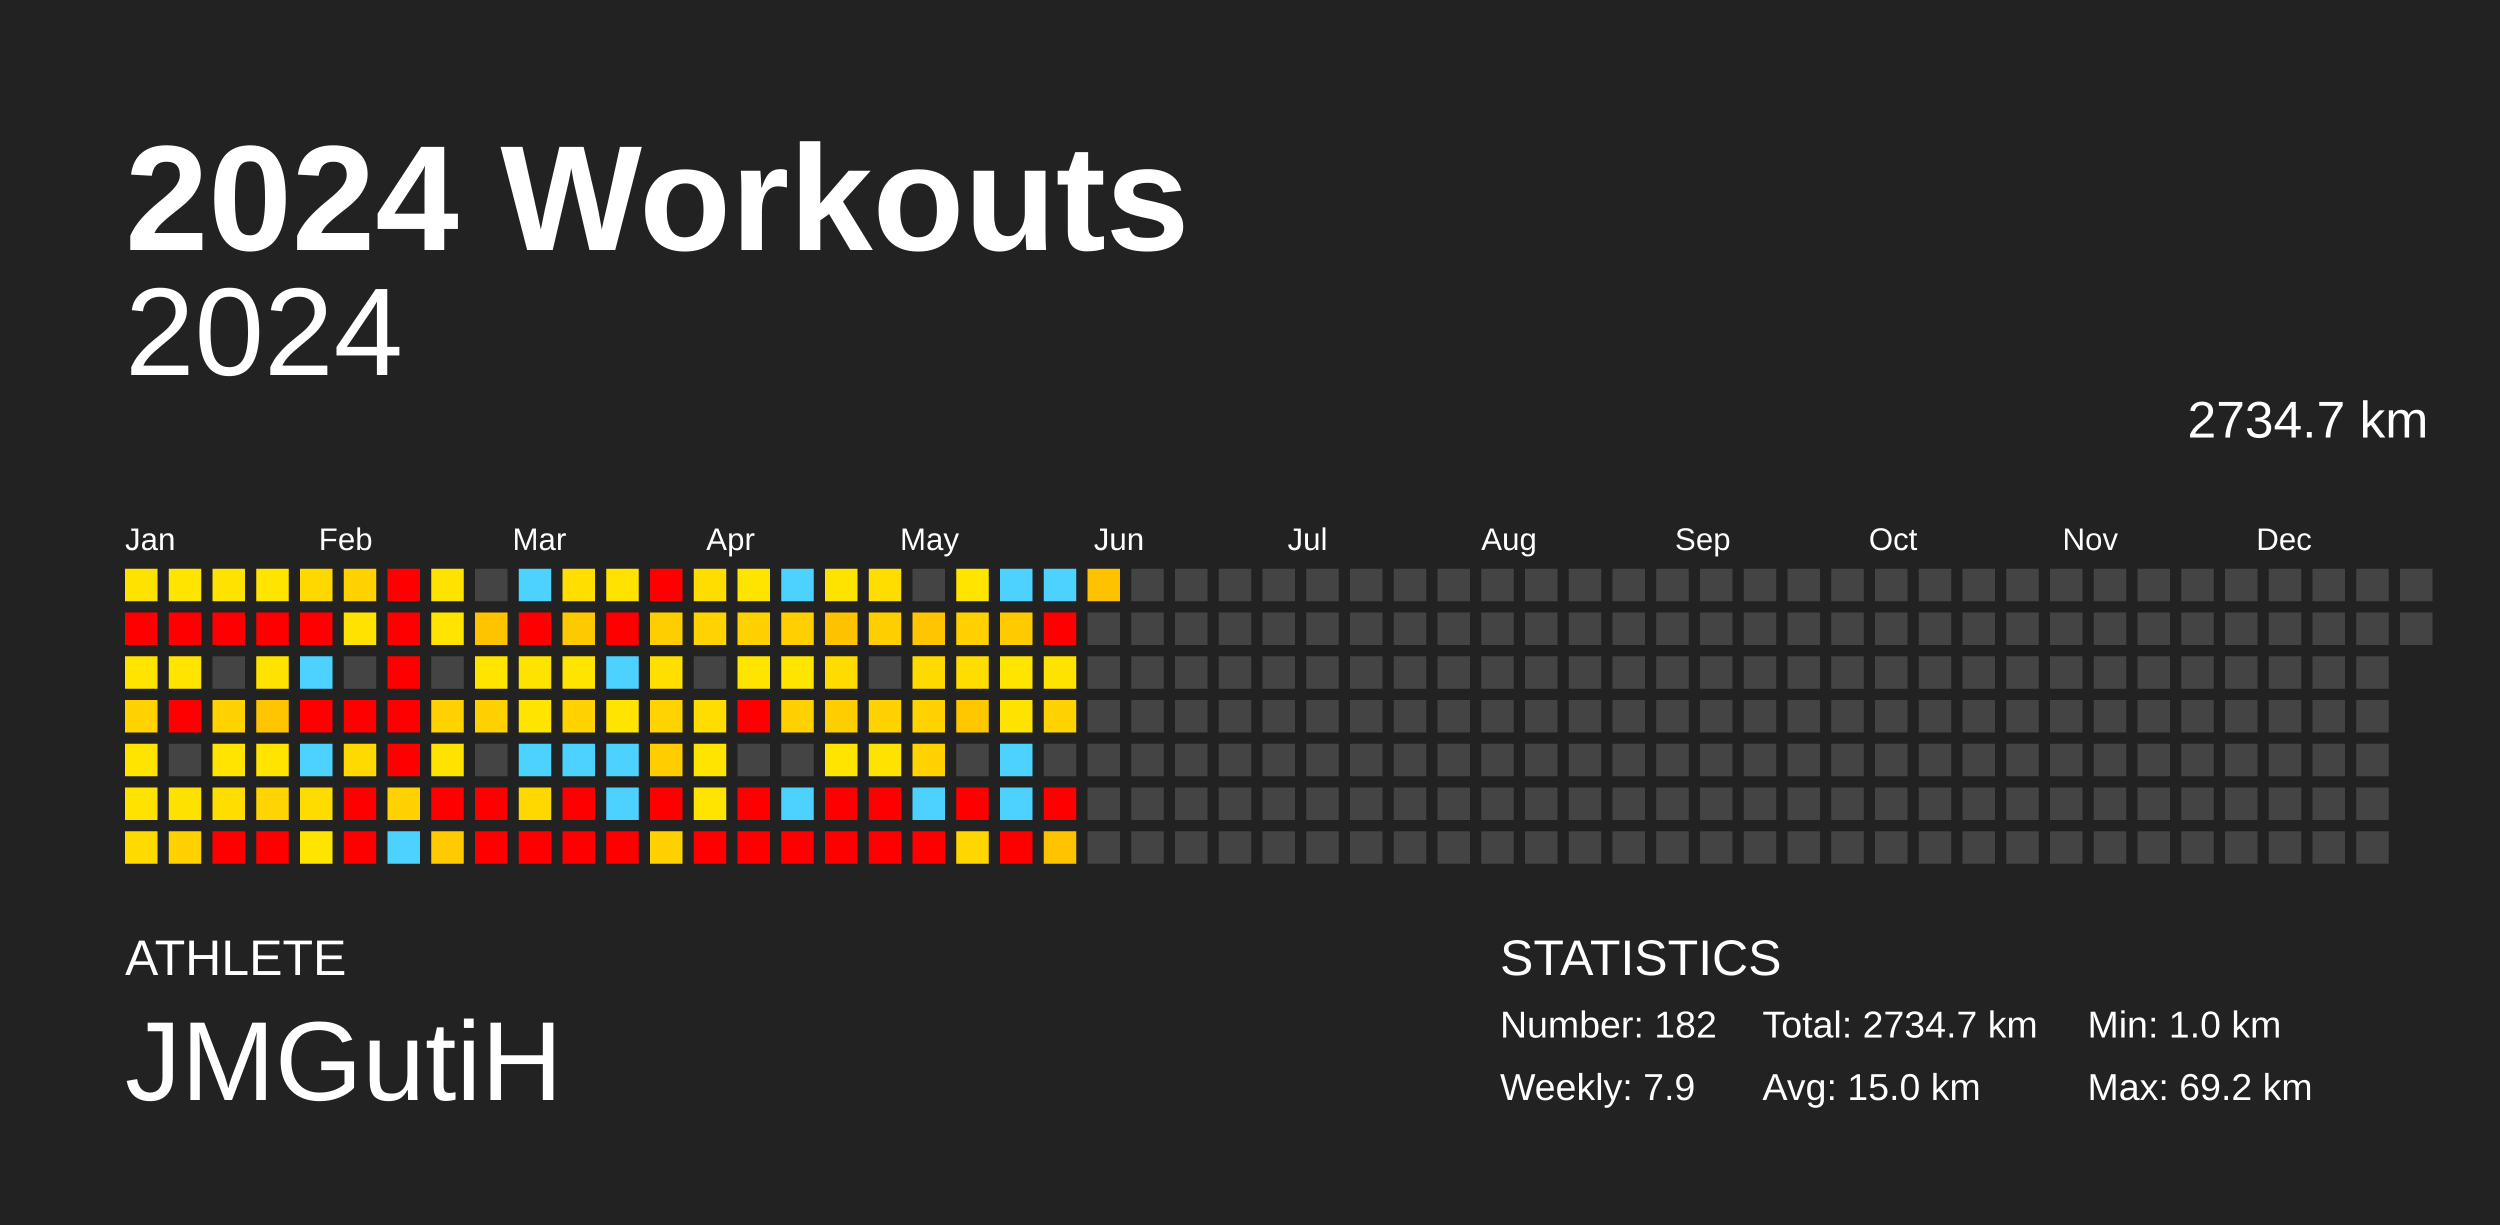
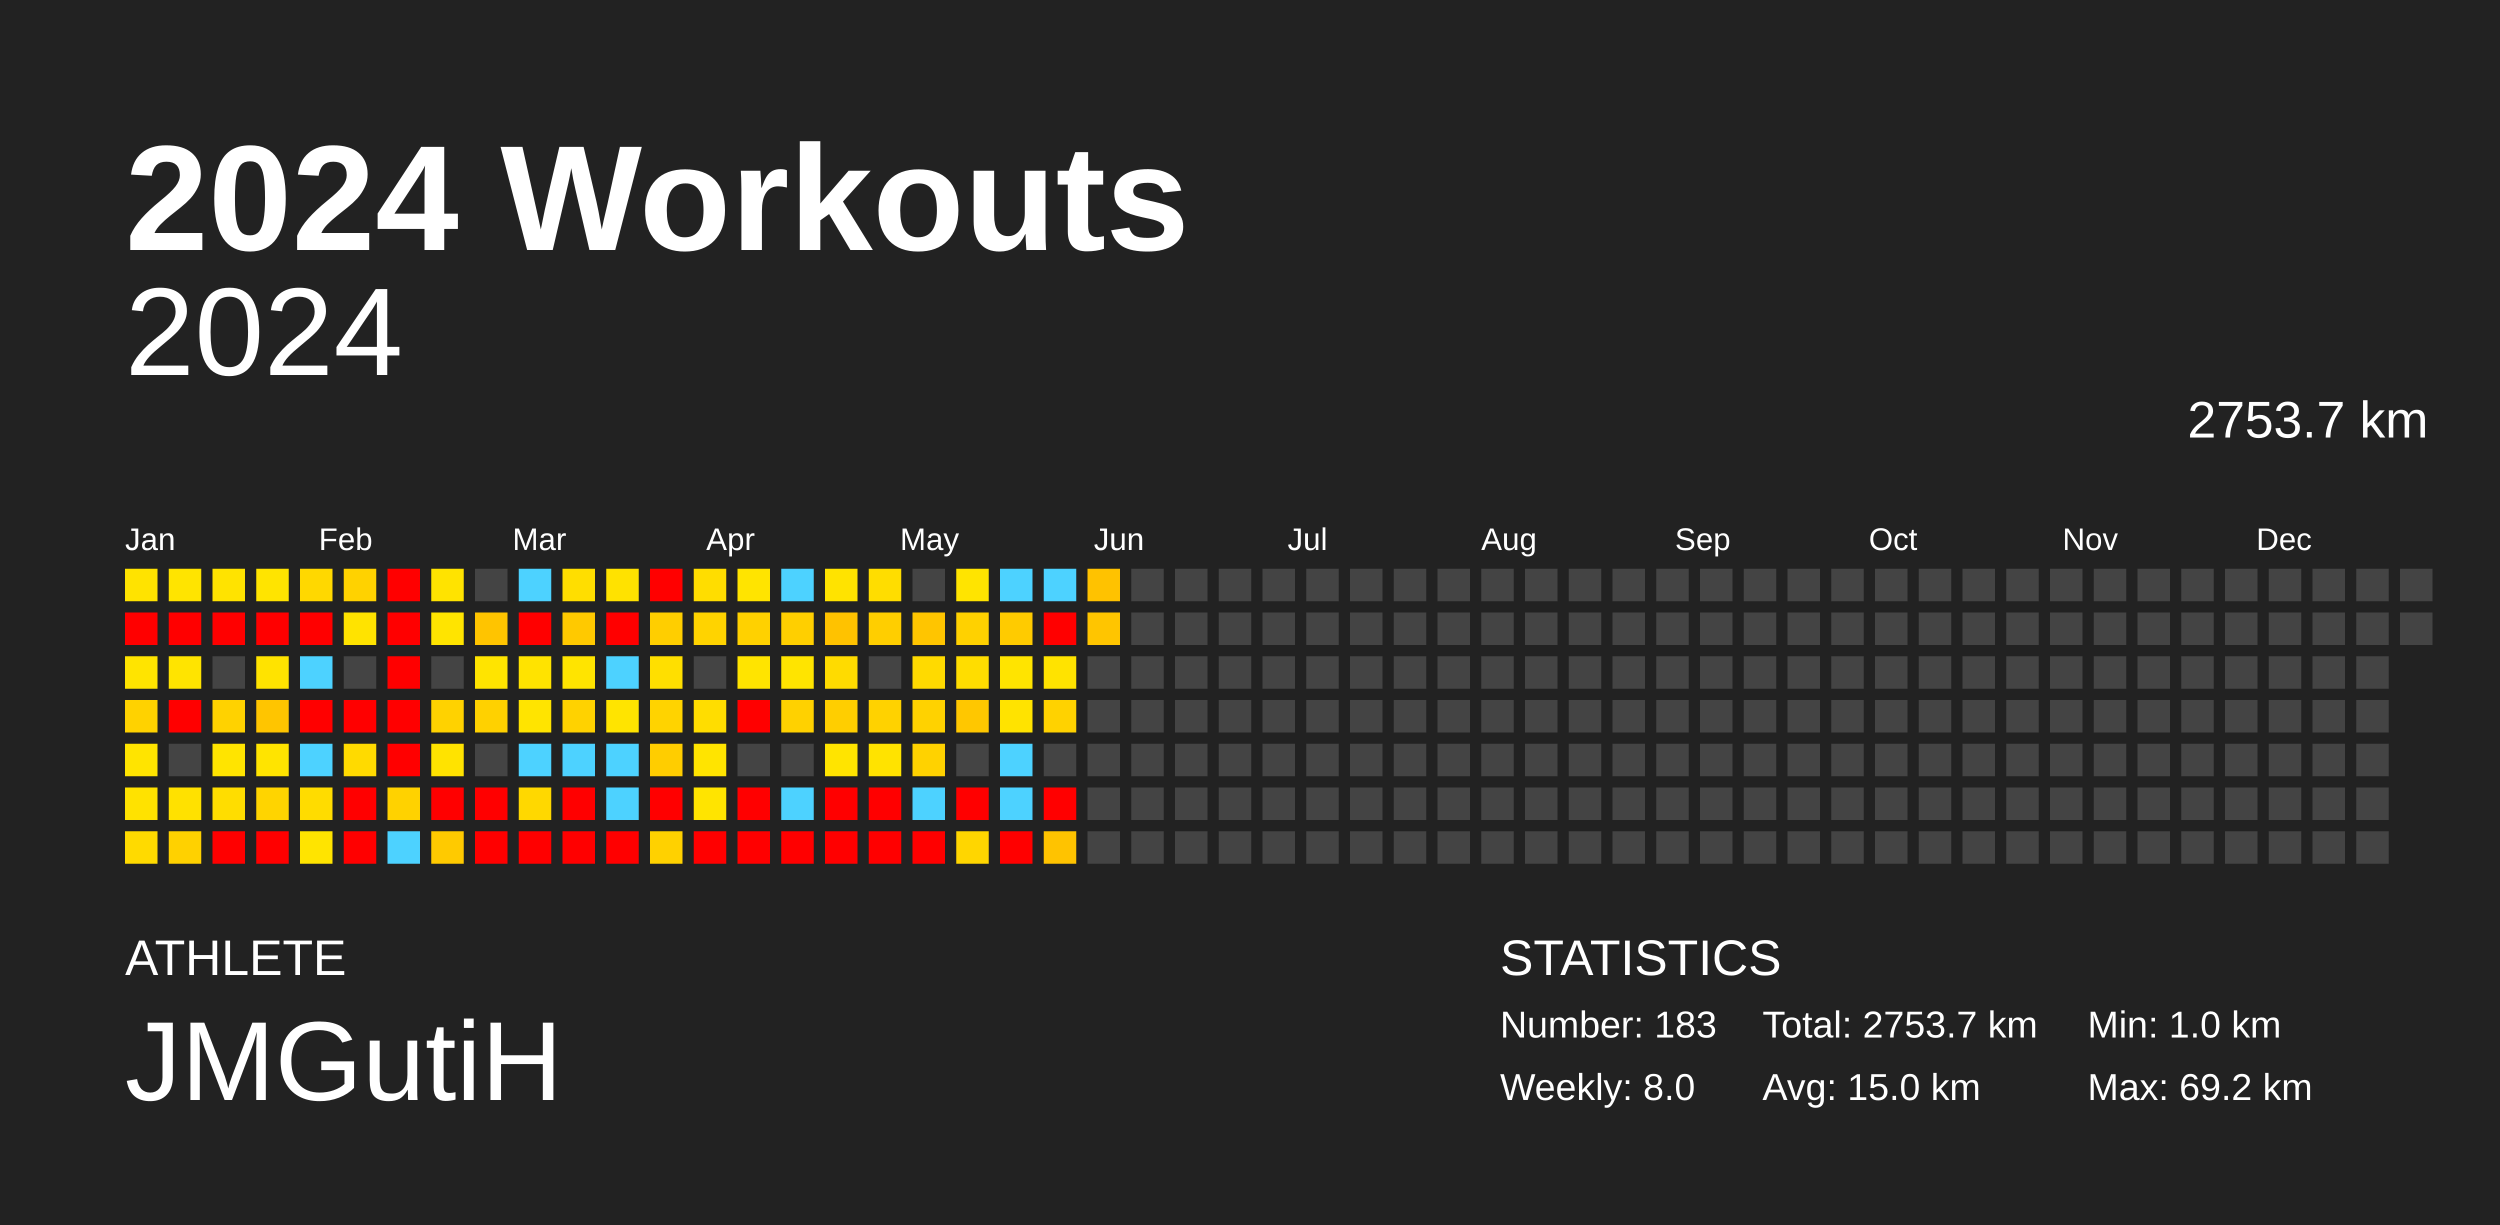
<svg xmlns="http://www.w3.org/2000/svg" baseProfile="full" height="98mm" version="1.1" viewBox="0,0,200,98" width="200mm">
  <defs />
  <rect fill="#222222" height="98" width="200" x="0" y="0" />
  <text fill="#FFFFFF" style="font-size:12px; font-family:Arial; font-weight:bold;" x="10" y="20">2024 Workouts</text>
  <text fill="#FFFFFF" style="font-size:4px; font-family:Arial" x="10" y="78">ATHLETE</text>
  <text fill="#FFFFFF" style="font-size:9px; font-family:Arial" x="10" y="88">JMGutiH</text>
  <text fill="#FFFFFF" style="font-size:4px; font-family:Arial" x="120" y="78">STATISTICS</text>
-   <text fill="#FFFFFF" style="font-size:3px; font-family:Arial" x="120" y="83">Number: 182</text>
-   <text fill="#FFFFFF" style="font-size:3px; font-family:Arial" x="120" y="88">Weekly: 7.9</text>
-   <text fill="#FFFFFF" style="font-size:3px; font-family:Arial" x="141" y="83">Total: 2734.7 km</text>
+   <text fill="#FFFFFF" style="font-size:3px; font-family:Arial" x="120" y="83">Number: 183</text>
+   <text fill="#FFFFFF" style="font-size:3px; font-family:Arial" x="120" y="88">Weekly: 8.0</text>
+   <text fill="#FFFFFF" style="font-size:3px; font-family:Arial" x="141" y="83">Total: 2753.7 km</text>
  <text fill="#FFFFFF" style="font-size:3px; font-family:Arial" x="141" y="88">Avg: 15.0 km</text>
  <text fill="#FFFFFF" style="font-size:3px; font-family:Arial" x="167" y="83">Min: 1.0 km</text>
  <text fill="#FFFFFF" style="font-size:3px; font-family:Arial" x="167" y="88">Max: 69.2 km</text>
  <text alignment-baseline="hanging" fill="#FFFFFF" style="font-size:10.0px; font-family:Arial;" x="10" y="30">2024</text>
-   <text alignment-baseline="hanging" fill="#FFFFFF" style="font-size:4.125px; font-family:Arial;" x="175" y="35">2734.7 km</text>
+   <text alignment-baseline="hanging" fill="#FFFFFF" style="font-size:4.125px; font-family:Arial;" x="175" y="35">2753.7 km</text>
  <text fill="#FFFFFF" style="font-size:2.5px; font-family:Arial" x="10.0" y="44">Jan</text>
  <text fill="#FFFFFF" style="font-size:2.5px; font-family:Arial" x="25.5" y="44">Feb</text>
  <text fill="#FFFFFF" style="font-size:2.5px; font-family:Arial" x="41.0" y="44">Mar</text>
  <text fill="#FFFFFF" style="font-size:2.5px; font-family:Arial" x="56.5" y="44">Apr</text>
  <text fill="#FFFFFF" style="font-size:2.5px; font-family:Arial" x="72.0" y="44">May</text>
  <text fill="#FFFFFF" style="font-size:2.5px; font-family:Arial" x="87.5" y="44">Jun</text>
  <text fill="#FFFFFF" style="font-size:2.5px; font-family:Arial" x="103.0" y="44">Jul</text>
  <text fill="#FFFFFF" style="font-size:2.5px; font-family:Arial" x="118.5" y="44">Aug</text>
  <text fill="#FFFFFF" style="font-size:2.5px; font-family:Arial" x="134.0" y="44">Sep</text>
  <text fill="#FFFFFF" style="font-size:2.5px; font-family:Arial" x="149.5" y="44">Oct</text>
  <text fill="#FFFFFF" style="font-size:2.5px; font-family:Arial" x="165.0" y="44">Nov</text>
  <text fill="#FFFFFF" style="font-size:2.5px; font-family:Arial" x="180.5" y="44">Dec</text>
  <rect fill="#ffe300" height="2.6" width="2.6" x="10.0" y="45.5" />
  <rect fill="red" height="2.6" width="2.6" x="10.0" y="49.0" />
  <rect fill="#ffe400" height="2.6" width="2.6" x="10.0" y="52.5" />
  <rect fill="#ffd200" height="2.6" width="2.6" x="10.0" y="56.0" />
  <rect fill="#ffe400" height="2.6" width="2.6" x="10.0" y="59.5" />
  <rect fill="#ffe200" height="2.6" width="2.6" x="10.0" y="63.0" />
  <rect fill="#ffda00" height="2.6" width="2.6" x="10.0" y="66.5" />
  <rect fill="#ffe400" height="2.6" width="2.6" x="13.5" y="45.5" />
  <rect fill="red" height="2.6" width="2.6" x="13.5" y="49.0" />
  <rect fill="#ffe400" height="2.6" width="2.6" x="13.5" y="52.5" />
  <rect fill="red" height="2.6" width="2.6" x="13.5" y="56.0" />
  <rect fill="#444444" height="2.6" width="2.6" x="13.5" y="59.5" />
  <rect fill="#ffe100" height="2.6" width="2.6" x="13.5" y="63.0" />
  <rect fill="#ffd100" height="2.6" width="2.6" x="13.5" y="66.5" />
  <rect fill="#ffe300" height="2.6" width="2.6" x="17.0" y="45.5" />
  <rect fill="red" height="2.6" width="2.6" x="17.0" y="49.0" />
  <rect fill="#444444" height="2.6" width="2.6" x="17.0" y="52.5" />
  <rect fill="#ffd200" height="2.6" width="2.6" x="17.0" y="56.0" />
  <rect fill="#ffe400" height="2.6" width="2.6" x="17.0" y="59.5" />
  <rect fill="#ffdd00" height="2.6" width="2.6" x="17.0" y="63.0" />
  <rect fill="red" height="2.6" width="2.6" x="17.0" y="66.5" />
  <rect fill="#ffe400" height="2.6" width="2.6" x="20.5" y="45.5" />
  <rect fill="red" height="2.6" width="2.6" x="20.5" y="49.0" />
  <rect fill="#ffe300" height="2.6" width="2.6" x="20.5" y="52.5" />
  <rect fill="#ffc500" height="2.6" width="2.6" x="20.5" y="56.0" />
  <rect fill="#ffe400" height="2.6" width="2.6" x="20.5" y="59.5" />
  <rect fill="#ffd400" height="2.6" width="2.6" x="20.5" y="63.0" />
  <rect fill="red" height="2.6" width="2.6" x="20.5" y="66.5" />
  <rect fill="#ffd800" height="2.6" width="2.6" x="24.0" y="45.5" />
  <rect fill="red" height="2.6" width="2.6" x="24.0" y="49.0" />
  <rect fill="#4dd2ff" height="2.6" width="2.6" x="24.0" y="52.5" />
  <rect fill="red" height="2.6" width="2.6" x="24.0" y="56.0" />
  <rect fill="#4dd2ff" height="2.6" width="2.6" x="24.0" y="59.5" />
  <rect fill="#ffdc00" height="2.6" width="2.6" x="24.0" y="63.0" />
  <rect fill="#ffe400" height="2.6" width="2.6" x="24.0" y="66.5" />
  <rect fill="#ffd200" height="2.6" width="2.6" x="27.5" y="45.5" />
  <rect fill="#ffe300" height="2.6" width="2.6" x="27.5" y="49.0" />
  <rect fill="#444444" height="2.6" width="2.6" x="27.5" y="52.5" />
  <rect fill="red" height="2.6" width="2.6" x="27.5" y="56.0" />
  <rect fill="#ffda00" height="2.6" width="2.6" x="27.5" y="59.5" />
  <rect fill="red" height="2.6" width="2.6" x="27.5" y="63.0" />
  <rect fill="red" height="2.6" width="2.6" x="27.5" y="66.5" />
  <rect fill="red" height="2.6" width="2.6" x="31.0" y="45.5" />
  <rect fill="red" height="2.6" width="2.6" x="31.0" y="49.0" />
  <rect fill="red" height="2.6" width="2.6" x="31.0" y="52.5" />
  <rect fill="red" height="2.6" width="2.6" x="31.0" y="56.0" />
  <rect fill="red" height="2.6" width="2.6" x="31.0" y="59.5" />
  <rect fill="#ffd200" height="2.6" width="2.6" x="31.0" y="63.0" />
  <rect fill="#4dd2ff" height="2.6" width="2.6" x="31.0" y="66.5" />
  <rect fill="#ffe300" height="2.6" width="2.6" x="34.5" y="45.5" />
  <rect fill="#ffe400" height="2.6" width="2.6" x="34.5" y="49.0" />
  <rect fill="#444444" height="2.6" width="2.6" x="34.5" y="52.5" />
  <rect fill="#ffd200" height="2.6" width="2.6" x="34.5" y="56.0" />
  <rect fill="#ffe300" height="2.6" width="2.6" x="34.5" y="59.5" />
  <rect fill="red" height="2.6" width="2.6" x="34.5" y="63.0" />
  <rect fill="#ffca00" height="2.6" width="2.6" x="34.5" y="66.5" />
  <rect fill="#444444" height="2.6" width="2.6" x="38.0" y="45.5" />
  <rect fill="#ffc400" height="2.6" width="2.6" x="38.0" y="49.0" />
  <rect fill="#ffe400" height="2.6" width="2.6" x="38.0" y="52.5" />
  <rect fill="#ffd100" height="2.6" width="2.6" x="38.0" y="56.0" />
  <rect fill="#444444" height="2.6" width="2.6" x="38.0" y="59.5" />
  <rect fill="red" height="2.6" width="2.6" x="38.0" y="63.0" />
  <rect fill="red" height="2.6" width="2.6" x="38.0" y="66.5" />
  <rect fill="#4dd2ff" height="2.6" width="2.6" x="41.5" y="45.5" />
  <rect fill="red" height="2.6" width="2.6" x="41.5" y="49.0" />
  <rect fill="#ffe300" height="2.6" width="2.6" x="41.5" y="52.5" />
  <rect fill="#ffe400" height="2.6" width="2.6" x="41.5" y="56.0" />
  <rect fill="#4dd2ff" height="2.6" width="2.6" x="41.5" y="59.5" />
  <rect fill="#ffd800" height="2.6" width="2.6" x="41.5" y="63.0" />
  <rect fill="red" height="2.6" width="2.6" x="41.5" y="66.5" />
  <rect fill="#ffde00" height="2.6" width="2.6" x="45.0" y="45.5" />
  <rect fill="#ffc900" height="2.6" width="2.6" x="45.0" y="49.0" />
  <rect fill="#ffe400" height="2.6" width="2.6" x="45.0" y="52.5" />
  <rect fill="#ffd200" height="2.6" width="2.6" x="45.0" y="56.0" />
  <rect fill="#4dd2ff" height="2.6" width="2.6" x="45.0" y="59.5" />
  <rect fill="red" height="2.6" width="2.6" x="45.0" y="63.0" />
  <rect fill="red" height="2.6" width="2.6" x="45.0" y="66.5" />
  <rect fill="#ffe200" height="2.6" width="2.6" x="48.5" y="45.5" />
  <rect fill="red" height="2.6" width="2.6" x="48.5" y="49.0" />
  <rect fill="#4dd2ff" height="2.6" width="2.6" x="48.5" y="52.5" />
  <rect fill="#ffe400" height="2.6" width="2.6" x="48.5" y="56.0" />
  <rect fill="#4dd2ff" height="2.6" width="2.6" x="48.5" y="59.5" />
  <rect fill="#4dd2ff" height="2.6" width="2.6" x="48.5" y="63.0" />
  <rect fill="red" height="2.6" width="2.6" x="48.5" y="66.5" />
  <rect fill="red" height="2.6" width="2.6" x="52.0" y="45.5" />
  <rect fill="#ffce00" height="2.6" width="2.6" x="52.0" y="49.0" />
  <rect fill="#ffdf00" height="2.6" width="2.6" x="52.0" y="52.5" />
  <rect fill="#ffd300" height="2.6" width="2.6" x="52.0" y="56.0" />
  <rect fill="#ffcd00" height="2.6" width="2.6" x="52.0" y="59.5" />
  <rect fill="red" height="2.6" width="2.6" x="52.0" y="63.0" />
  <rect fill="#ffd100" height="2.6" width="2.6" x="52.0" y="66.5" />
  <rect fill="#ffdd00" height="2.6" width="2.6" x="55.5" y="45.5" />
  <rect fill="#ffd300" height="2.6" width="2.6" x="55.5" y="49.0" />
  <rect fill="#444444" height="2.6" width="2.6" x="55.5" y="52.5" />
  <rect fill="#ffdd00" height="2.6" width="2.6" x="55.5" y="56.0" />
  <rect fill="#ffe400" height="2.6" width="2.6" x="55.5" y="59.5" />
  <rect fill="#ffe400" height="2.6" width="2.6" x="55.5" y="63.0" />
  <rect fill="red" height="2.6" width="2.6" x="55.5" y="66.5" />
  <rect fill="#ffe400" height="2.6" width="2.6" x="59.0" y="45.5" />
  <rect fill="#ffd100" height="2.6" width="2.6" x="59.0" y="49.0" />
  <rect fill="#ffe400" height="2.6" width="2.6" x="59.0" y="52.5" />
  <rect fill="red" height="2.6" width="2.6" x="59.0" y="56.0" />
  <rect fill="#444444" height="2.6" width="2.6" x="59.0" y="59.5" />
  <rect fill="red" height="2.6" width="2.6" x="59.0" y="63.0" />
  <rect fill="red" height="2.6" width="2.6" x="59.0" y="66.5" />
  <rect fill="#4dd2ff" height="2.6" width="2.6" x="62.5" y="45.5" />
  <rect fill="#ffcf00" height="2.6" width="2.6" x="62.5" y="49.0" />
  <rect fill="#ffe400" height="2.6" width="2.6" x="62.5" y="52.5" />
  <rect fill="#ffd100" height="2.6" width="2.6" x="62.5" y="56.0" />
  <rect fill="#444444" height="2.6" width="2.6" x="62.5" y="59.5" />
  <rect fill="#4dd2ff" height="2.6" width="2.6" x="62.5" y="63.0" />
  <rect fill="red" height="2.6" width="2.6" x="62.5" y="66.5" />
  <rect fill="#ffe300" height="2.6" width="2.6" x="66.0" y="45.5" />
  <rect fill="#ffc200" height="2.6" width="2.6" x="66.0" y="49.0" />
  <rect fill="#ffdb00" height="2.6" width="2.6" x="66.0" y="52.5" />
  <rect fill="#ffce00" height="2.6" width="2.6" x="66.0" y="56.0" />
  <rect fill="#ffe400" height="2.6" width="2.6" x="66.0" y="59.5" />
  <rect fill="red" height="2.6" width="2.6" x="66.0" y="63.0" />
  <rect fill="red" height="2.6" width="2.6" x="66.0" y="66.5" />
  <rect fill="#ffdd00" height="2.6" width="2.6" x="69.5" y="45.5" />
  <rect fill="#ffce00" height="2.6" width="2.6" x="69.5" y="49.0" />
  <rect fill="#444444" height="2.6" width="2.6" x="69.5" y="52.5" />
  <rect fill="#ffd200" height="2.6" width="2.6" x="69.5" y="56.0" />
  <rect fill="#ffe300" height="2.6" width="2.6" x="69.5" y="59.5" />
  <rect fill="red" height="2.6" width="2.6" x="69.5" y="63.0" />
  <rect fill="red" height="2.6" width="2.6" x="69.5" y="66.5" />
  <rect fill="#444444" height="2.6" width="2.6" x="73.0" y="45.5" />
  <rect fill="#ffc500" height="2.6" width="2.6" x="73.0" y="49.0" />
  <rect fill="#ffda00" height="2.6" width="2.6" x="73.0" y="52.5" />
  <rect fill="#ffd200" height="2.6" width="2.6" x="73.0" y="56.0" />
  <rect fill="#ffd200" height="2.6" width="2.6" x="73.0" y="59.5" />
  <rect fill="#4dd2ff" height="2.6" width="2.6" x="73.0" y="63.0" />
  <rect fill="red" height="2.6" width="2.6" x="73.0" y="66.5" />
  <rect fill="#ffe400" height="2.6" width="2.6" x="76.5" y="45.5" />
  <rect fill="#ffd100" height="2.6" width="2.6" x="76.5" y="49.0" />
  <rect fill="#ffdd00" height="2.6" width="2.6" x="76.5" y="52.5" />
  <rect fill="#ffc700" height="2.6" width="2.6" x="76.5" y="56.0" />
  <rect fill="#444444" height="2.6" width="2.6" x="76.5" y="59.5" />
  <rect fill="red" height="2.6" width="2.6" x="76.5" y="63.0" />
  <rect fill="#ffd600" height="2.6" width="2.6" x="76.5" y="66.5" />
  <rect fill="#4dd2ff" height="2.6" width="2.6" x="80.0" y="45.5" />
  <rect fill="#ffcb00" height="2.6" width="2.6" x="80.0" y="49.0" />
  <rect fill="#ffe400" height="2.6" width="2.6" x="80.0" y="52.5" />
  <rect fill="#ffe300" height="2.6" width="2.6" x="80.0" y="56.0" />
  <rect fill="#4dd2ff" height="2.6" width="2.6" x="80.0" y="59.5" />
  <rect fill="#4dd2ff" height="2.6" width="2.6" x="80.0" y="63.0" />
  <rect fill="red" height="2.6" width="2.6" x="80.0" y="66.5" />
  <rect fill="#4dd2ff" height="2.6" width="2.6" x="83.5" y="45.5" />
  <rect fill="red" height="2.6" width="2.6" x="83.5" y="49.0" />
  <rect fill="#ffe300" height="2.6" width="2.6" x="83.5" y="52.5" />
  <rect fill="#ffd200" height="2.6" width="2.6" x="83.5" y="56.0" />
  <rect fill="#444444" height="2.6" width="2.6" x="83.5" y="59.5" />
  <rect fill="red" height="2.6" width="2.6" x="83.5" y="63.0" />
  <rect fill="#ffc300" height="2.6" width="2.6" x="83.5" y="66.5" />
  <rect fill="#ffc200" height="2.6" width="2.6" x="87.0" y="45.5" />
-   <rect fill="#444444" height="2.6" width="2.6" x="87.0" y="49.0" />
+   <rect fill="#ffc500" height="2.6" width="2.6" x="87.0" y="49.0" />
  <rect fill="#444444" height="2.6" width="2.6" x="87.0" y="52.5" />
  <rect fill="#444444" height="2.6" width="2.6" x="87.0" y="56.0" />
  <rect fill="#444444" height="2.6" width="2.6" x="87.0" y="59.5" />
  <rect fill="#444444" height="2.6" width="2.6" x="87.0" y="63.0" />
  <rect fill="#444444" height="2.6" width="2.6" x="87.0" y="66.5" />
  <rect fill="#444444" height="2.6" width="2.6" x="90.5" y="45.5" />
  <rect fill="#444444" height="2.6" width="2.6" x="90.5" y="49.0" />
  <rect fill="#444444" height="2.6" width="2.6" x="90.5" y="52.5" />
  <rect fill="#444444" height="2.6" width="2.6" x="90.5" y="56.0" />
  <rect fill="#444444" height="2.6" width="2.6" x="90.5" y="59.5" />
  <rect fill="#444444" height="2.6" width="2.6" x="90.5" y="63.0" />
  <rect fill="#444444" height="2.6" width="2.6" x="90.5" y="66.5" />
  <rect fill="#444444" height="2.6" width="2.6" x="94.0" y="45.5" />
  <rect fill="#444444" height="2.6" width="2.6" x="94.0" y="49.0" />
  <rect fill="#444444" height="2.6" width="2.6" x="94.0" y="52.5" />
  <rect fill="#444444" height="2.6" width="2.6" x="94.0" y="56.0" />
  <rect fill="#444444" height="2.6" width="2.6" x="94.0" y="59.5" />
  <rect fill="#444444" height="2.6" width="2.6" x="94.0" y="63.0" />
  <rect fill="#444444" height="2.6" width="2.6" x="94.0" y="66.5" />
  <rect fill="#444444" height="2.6" width="2.6" x="97.5" y="45.5" />
  <rect fill="#444444" height="2.6" width="2.6" x="97.5" y="49.0" />
  <rect fill="#444444" height="2.6" width="2.6" x="97.5" y="52.5" />
  <rect fill="#444444" height="2.6" width="2.6" x="97.5" y="56.0" />
  <rect fill="#444444" height="2.6" width="2.6" x="97.5" y="59.5" />
  <rect fill="#444444" height="2.6" width="2.6" x="97.5" y="63.0" />
  <rect fill="#444444" height="2.6" width="2.6" x="97.5" y="66.5" />
  <rect fill="#444444" height="2.6" width="2.6" x="101.0" y="45.5" />
  <rect fill="#444444" height="2.6" width="2.6" x="101.0" y="49.0" />
  <rect fill="#444444" height="2.6" width="2.6" x="101.0" y="52.5" />
  <rect fill="#444444" height="2.6" width="2.6" x="101.0" y="56.0" />
  <rect fill="#444444" height="2.6" width="2.6" x="101.0" y="59.5" />
  <rect fill="#444444" height="2.6" width="2.6" x="101.0" y="63.0" />
  <rect fill="#444444" height="2.6" width="2.6" x="101.0" y="66.5" />
  <rect fill="#444444" height="2.6" width="2.6" x="104.5" y="45.5" />
  <rect fill="#444444" height="2.6" width="2.6" x="104.5" y="49.0" />
  <rect fill="#444444" height="2.6" width="2.6" x="104.5" y="52.5" />
  <rect fill="#444444" height="2.6" width="2.6" x="104.5" y="56.0" />
  <rect fill="#444444" height="2.6" width="2.6" x="104.5" y="59.5" />
  <rect fill="#444444" height="2.6" width="2.6" x="104.5" y="63.0" />
  <rect fill="#444444" height="2.6" width="2.6" x="104.5" y="66.5" />
  <rect fill="#444444" height="2.6" width="2.6" x="108.0" y="45.5" />
  <rect fill="#444444" height="2.6" width="2.6" x="108.0" y="49.0" />
  <rect fill="#444444" height="2.6" width="2.6" x="108.0" y="52.5" />
  <rect fill="#444444" height="2.6" width="2.6" x="108.0" y="56.0" />
  <rect fill="#444444" height="2.6" width="2.6" x="108.0" y="59.5" />
  <rect fill="#444444" height="2.6" width="2.6" x="108.0" y="63.0" />
  <rect fill="#444444" height="2.6" width="2.6" x="108.0" y="66.5" />
  <rect fill="#444444" height="2.6" width="2.6" x="111.5" y="45.5" />
  <rect fill="#444444" height="2.6" width="2.6" x="111.5" y="49.0" />
  <rect fill="#444444" height="2.6" width="2.6" x="111.5" y="52.5" />
  <rect fill="#444444" height="2.6" width="2.6" x="111.5" y="56.0" />
  <rect fill="#444444" height="2.6" width="2.6" x="111.5" y="59.5" />
  <rect fill="#444444" height="2.6" width="2.6" x="111.5" y="63.0" />
  <rect fill="#444444" height="2.6" width="2.6" x="111.5" y="66.5" />
  <rect fill="#444444" height="2.6" width="2.6" x="115.0" y="45.5" />
  <rect fill="#444444" height="2.6" width="2.6" x="115.0" y="49.0" />
  <rect fill="#444444" height="2.6" width="2.6" x="115.0" y="52.5" />
  <rect fill="#444444" height="2.6" width="2.6" x="115.0" y="56.0" />
  <rect fill="#444444" height="2.6" width="2.6" x="115.0" y="59.5" />
  <rect fill="#444444" height="2.6" width="2.6" x="115.0" y="63.0" />
  <rect fill="#444444" height="2.6" width="2.6" x="115.0" y="66.5" />
  <rect fill="#444444" height="2.6" width="2.6" x="118.5" y="45.5" />
  <rect fill="#444444" height="2.6" width="2.6" x="118.5" y="49.0" />
  <rect fill="#444444" height="2.6" width="2.6" x="118.5" y="52.5" />
  <rect fill="#444444" height="2.6" width="2.6" x="118.5" y="56.0" />
  <rect fill="#444444" height="2.6" width="2.6" x="118.5" y="59.5" />
  <rect fill="#444444" height="2.6" width="2.6" x="118.5" y="63.0" />
  <rect fill="#444444" height="2.6" width="2.6" x="118.5" y="66.5" />
  <rect fill="#444444" height="2.6" width="2.6" x="122.0" y="45.5" />
  <rect fill="#444444" height="2.6" width="2.6" x="122.0" y="49.0" />
  <rect fill="#444444" height="2.6" width="2.6" x="122.0" y="52.5" />
  <rect fill="#444444" height="2.6" width="2.6" x="122.0" y="56.0" />
  <rect fill="#444444" height="2.6" width="2.6" x="122.0" y="59.5" />
  <rect fill="#444444" height="2.6" width="2.6" x="122.0" y="63.0" />
  <rect fill="#444444" height="2.6" width="2.6" x="122.0" y="66.5" />
  <rect fill="#444444" height="2.6" width="2.6" x="125.5" y="45.5" />
  <rect fill="#444444" height="2.6" width="2.6" x="125.5" y="49.0" />
  <rect fill="#444444" height="2.6" width="2.6" x="125.5" y="52.5" />
  <rect fill="#444444" height="2.6" width="2.6" x="125.5" y="56.0" />
  <rect fill="#444444" height="2.6" width="2.6" x="125.5" y="59.5" />
  <rect fill="#444444" height="2.6" width="2.6" x="125.5" y="63.0" />
  <rect fill="#444444" height="2.6" width="2.6" x="125.5" y="66.5" />
  <rect fill="#444444" height="2.6" width="2.6" x="129.0" y="45.5" />
  <rect fill="#444444" height="2.6" width="2.6" x="129.0" y="49.0" />
  <rect fill="#444444" height="2.6" width="2.6" x="129.0" y="52.5" />
  <rect fill="#444444" height="2.6" width="2.6" x="129.0" y="56.0" />
  <rect fill="#444444" height="2.6" width="2.6" x="129.0" y="59.5" />
  <rect fill="#444444" height="2.6" width="2.6" x="129.0" y="63.0" />
  <rect fill="#444444" height="2.6" width="2.6" x="129.0" y="66.5" />
  <rect fill="#444444" height="2.6" width="2.6" x="132.5" y="45.5" />
  <rect fill="#444444" height="2.6" width="2.6" x="132.5" y="49.0" />
  <rect fill="#444444" height="2.6" width="2.6" x="132.5" y="52.5" />
  <rect fill="#444444" height="2.6" width="2.6" x="132.5" y="56.0" />
  <rect fill="#444444" height="2.6" width="2.6" x="132.5" y="59.5" />
  <rect fill="#444444" height="2.6" width="2.6" x="132.5" y="63.0" />
  <rect fill="#444444" height="2.6" width="2.6" x="132.5" y="66.5" />
  <rect fill="#444444" height="2.6" width="2.6" x="136.0" y="45.5" />
  <rect fill="#444444" height="2.6" width="2.6" x="136.0" y="49.0" />
  <rect fill="#444444" height="2.6" width="2.6" x="136.0" y="52.5" />
  <rect fill="#444444" height="2.6" width="2.6" x="136.0" y="56.0" />
  <rect fill="#444444" height="2.6" width="2.6" x="136.0" y="59.5" />
  <rect fill="#444444" height="2.6" width="2.6" x="136.0" y="63.0" />
  <rect fill="#444444" height="2.6" width="2.6" x="136.0" y="66.5" />
  <rect fill="#444444" height="2.6" width="2.6" x="139.5" y="45.5" />
  <rect fill="#444444" height="2.6" width="2.6" x="139.5" y="49.0" />
  <rect fill="#444444" height="2.6" width="2.6" x="139.5" y="52.5" />
  <rect fill="#444444" height="2.6" width="2.6" x="139.5" y="56.0" />
  <rect fill="#444444" height="2.6" width="2.6" x="139.5" y="59.5" />
  <rect fill="#444444" height="2.6" width="2.6" x="139.5" y="63.0" />
  <rect fill="#444444" height="2.6" width="2.6" x="139.5" y="66.5" />
  <rect fill="#444444" height="2.6" width="2.6" x="143.0" y="45.5" />
  <rect fill="#444444" height="2.6" width="2.6" x="143.0" y="49.0" />
  <rect fill="#444444" height="2.6" width="2.6" x="143.0" y="52.5" />
  <rect fill="#444444" height="2.6" width="2.6" x="143.0" y="56.0" />
  <rect fill="#444444" height="2.6" width="2.6" x="143.0" y="59.5" />
  <rect fill="#444444" height="2.6" width="2.6" x="143.0" y="63.0" />
  <rect fill="#444444" height="2.6" width="2.6" x="143.0" y="66.5" />
  <rect fill="#444444" height="2.6" width="2.6" x="146.5" y="45.5" />
  <rect fill="#444444" height="2.6" width="2.6" x="146.5" y="49.0" />
  <rect fill="#444444" height="2.6" width="2.6" x="146.5" y="52.5" />
  <rect fill="#444444" height="2.6" width="2.6" x="146.5" y="56.0" />
  <rect fill="#444444" height="2.6" width="2.6" x="146.5" y="59.5" />
  <rect fill="#444444" height="2.6" width="2.6" x="146.5" y="63.0" />
  <rect fill="#444444" height="2.6" width="2.6" x="146.5" y="66.5" />
  <rect fill="#444444" height="2.6" width="2.6" x="150.0" y="45.5" />
  <rect fill="#444444" height="2.6" width="2.6" x="150.0" y="49.0" />
  <rect fill="#444444" height="2.6" width="2.6" x="150.0" y="52.5" />
  <rect fill="#444444" height="2.6" width="2.6" x="150.0" y="56.0" />
  <rect fill="#444444" height="2.6" width="2.6" x="150.0" y="59.5" />
  <rect fill="#444444" height="2.6" width="2.6" x="150.0" y="63.0" />
  <rect fill="#444444" height="2.6" width="2.6" x="150.0" y="66.5" />
  <rect fill="#444444" height="2.6" width="2.6" x="153.5" y="45.5" />
  <rect fill="#444444" height="2.6" width="2.6" x="153.5" y="49.0" />
  <rect fill="#444444" height="2.6" width="2.6" x="153.5" y="52.5" />
  <rect fill="#444444" height="2.6" width="2.6" x="153.5" y="56.0" />
  <rect fill="#444444" height="2.6" width="2.6" x="153.5" y="59.5" />
  <rect fill="#444444" height="2.6" width="2.6" x="153.5" y="63.0" />
  <rect fill="#444444" height="2.6" width="2.6" x="153.5" y="66.5" />
  <rect fill="#444444" height="2.6" width="2.6" x="157.0" y="45.5" />
  <rect fill="#444444" height="2.6" width="2.6" x="157.0" y="49.0" />
  <rect fill="#444444" height="2.6" width="2.6" x="157.0" y="52.5" />
  <rect fill="#444444" height="2.6" width="2.6" x="157.0" y="56.0" />
  <rect fill="#444444" height="2.6" width="2.6" x="157.0" y="59.5" />
  <rect fill="#444444" height="2.6" width="2.6" x="157.0" y="63.0" />
  <rect fill="#444444" height="2.6" width="2.6" x="157.0" y="66.5" />
  <rect fill="#444444" height="2.6" width="2.6" x="160.5" y="45.5" />
  <rect fill="#444444" height="2.6" width="2.6" x="160.5" y="49.0" />
  <rect fill="#444444" height="2.6" width="2.6" x="160.5" y="52.5" />
  <rect fill="#444444" height="2.6" width="2.6" x="160.5" y="56.0" />
  <rect fill="#444444" height="2.6" width="2.6" x="160.5" y="59.5" />
  <rect fill="#444444" height="2.6" width="2.6" x="160.5" y="63.0" />
  <rect fill="#444444" height="2.6" width="2.6" x="160.5" y="66.5" />
  <rect fill="#444444" height="2.6" width="2.6" x="164.0" y="45.5" />
  <rect fill="#444444" height="2.6" width="2.6" x="164.0" y="49.0" />
  <rect fill="#444444" height="2.6" width="2.6" x="164.0" y="52.5" />
  <rect fill="#444444" height="2.6" width="2.6" x="164.0" y="56.0" />
  <rect fill="#444444" height="2.6" width="2.6" x="164.0" y="59.5" />
  <rect fill="#444444" height="2.6" width="2.6" x="164.0" y="63.0" />
  <rect fill="#444444" height="2.6" width="2.6" x="164.0" y="66.5" />
  <rect fill="#444444" height="2.6" width="2.6" x="167.5" y="45.5" />
  <rect fill="#444444" height="2.6" width="2.6" x="167.5" y="49.0" />
  <rect fill="#444444" height="2.6" width="2.6" x="167.5" y="52.5" />
  <rect fill="#444444" height="2.6" width="2.6" x="167.5" y="56.0" />
  <rect fill="#444444" height="2.6" width="2.6" x="167.5" y="59.5" />
  <rect fill="#444444" height="2.6" width="2.6" x="167.5" y="63.0" />
  <rect fill="#444444" height="2.6" width="2.6" x="167.5" y="66.5" />
  <rect fill="#444444" height="2.6" width="2.6" x="171.0" y="45.5" />
  <rect fill="#444444" height="2.6" width="2.6" x="171.0" y="49.0" />
  <rect fill="#444444" height="2.6" width="2.6" x="171.0" y="52.5" />
  <rect fill="#444444" height="2.6" width="2.6" x="171.0" y="56.0" />
  <rect fill="#444444" height="2.6" width="2.6" x="171.0" y="59.5" />
  <rect fill="#444444" height="2.6" width="2.6" x="171.0" y="63.0" />
  <rect fill="#444444" height="2.6" width="2.6" x="171.0" y="66.5" />
  <rect fill="#444444" height="2.6" width="2.6" x="174.5" y="45.5" />
  <rect fill="#444444" height="2.6" width="2.6" x="174.5" y="49.0" />
  <rect fill="#444444" height="2.6" width="2.6" x="174.5" y="52.5" />
  <rect fill="#444444" height="2.6" width="2.6" x="174.5" y="56.0" />
  <rect fill="#444444" height="2.6" width="2.6" x="174.5" y="59.5" />
  <rect fill="#444444" height="2.6" width="2.6" x="174.5" y="63.0" />
  <rect fill="#444444" height="2.6" width="2.6" x="174.5" y="66.5" />
  <rect fill="#444444" height="2.6" width="2.6" x="178.0" y="45.5" />
  <rect fill="#444444" height="2.6" width="2.6" x="178.0" y="49.0" />
  <rect fill="#444444" height="2.6" width="2.6" x="178.0" y="52.5" />
  <rect fill="#444444" height="2.6" width="2.6" x="178.0" y="56.0" />
  <rect fill="#444444" height="2.6" width="2.6" x="178.0" y="59.5" />
  <rect fill="#444444" height="2.6" width="2.6" x="178.0" y="63.0" />
  <rect fill="#444444" height="2.6" width="2.6" x="178.0" y="66.5" />
  <rect fill="#444444" height="2.6" width="2.6" x="181.5" y="45.5" />
  <rect fill="#444444" height="2.6" width="2.6" x="181.5" y="49.0" />
  <rect fill="#444444" height="2.6" width="2.6" x="181.5" y="52.5" />
  <rect fill="#444444" height="2.6" width="2.6" x="181.5" y="56.0" />
  <rect fill="#444444" height="2.6" width="2.6" x="181.5" y="59.5" />
  <rect fill="#444444" height="2.6" width="2.6" x="181.5" y="63.0" />
  <rect fill="#444444" height="2.6" width="2.6" x="181.5" y="66.5" />
  <rect fill="#444444" height="2.6" width="2.6" x="185.0" y="45.5" />
  <rect fill="#444444" height="2.6" width="2.6" x="185.0" y="49.0" />
  <rect fill="#444444" height="2.6" width="2.6" x="185.0" y="52.5" />
  <rect fill="#444444" height="2.6" width="2.6" x="185.0" y="56.0" />
  <rect fill="#444444" height="2.6" width="2.6" x="185.0" y="59.5" />
  <rect fill="#444444" height="2.6" width="2.6" x="185.0" y="63.0" />
  <rect fill="#444444" height="2.6" width="2.6" x="185.0" y="66.5" />
  <rect fill="#444444" height="2.6" width="2.6" x="188.5" y="45.5" />
  <rect fill="#444444" height="2.6" width="2.6" x="188.5" y="49.0" />
  <rect fill="#444444" height="2.6" width="2.6" x="188.5" y="52.5" />
  <rect fill="#444444" height="2.6" width="2.6" x="188.5" y="56.0" />
  <rect fill="#444444" height="2.6" width="2.6" x="188.5" y="59.5" />
  <rect fill="#444444" height="2.6" width="2.6" x="188.5" y="63.0" />
  <rect fill="#444444" height="2.6" width="2.6" x="188.5" y="66.5" />
  <rect fill="#444444" height="2.6" width="2.6" x="192.0" y="45.5" />
  <rect fill="#444444" height="2.6" width="2.6" x="192.0" y="49.0" />
</svg>
